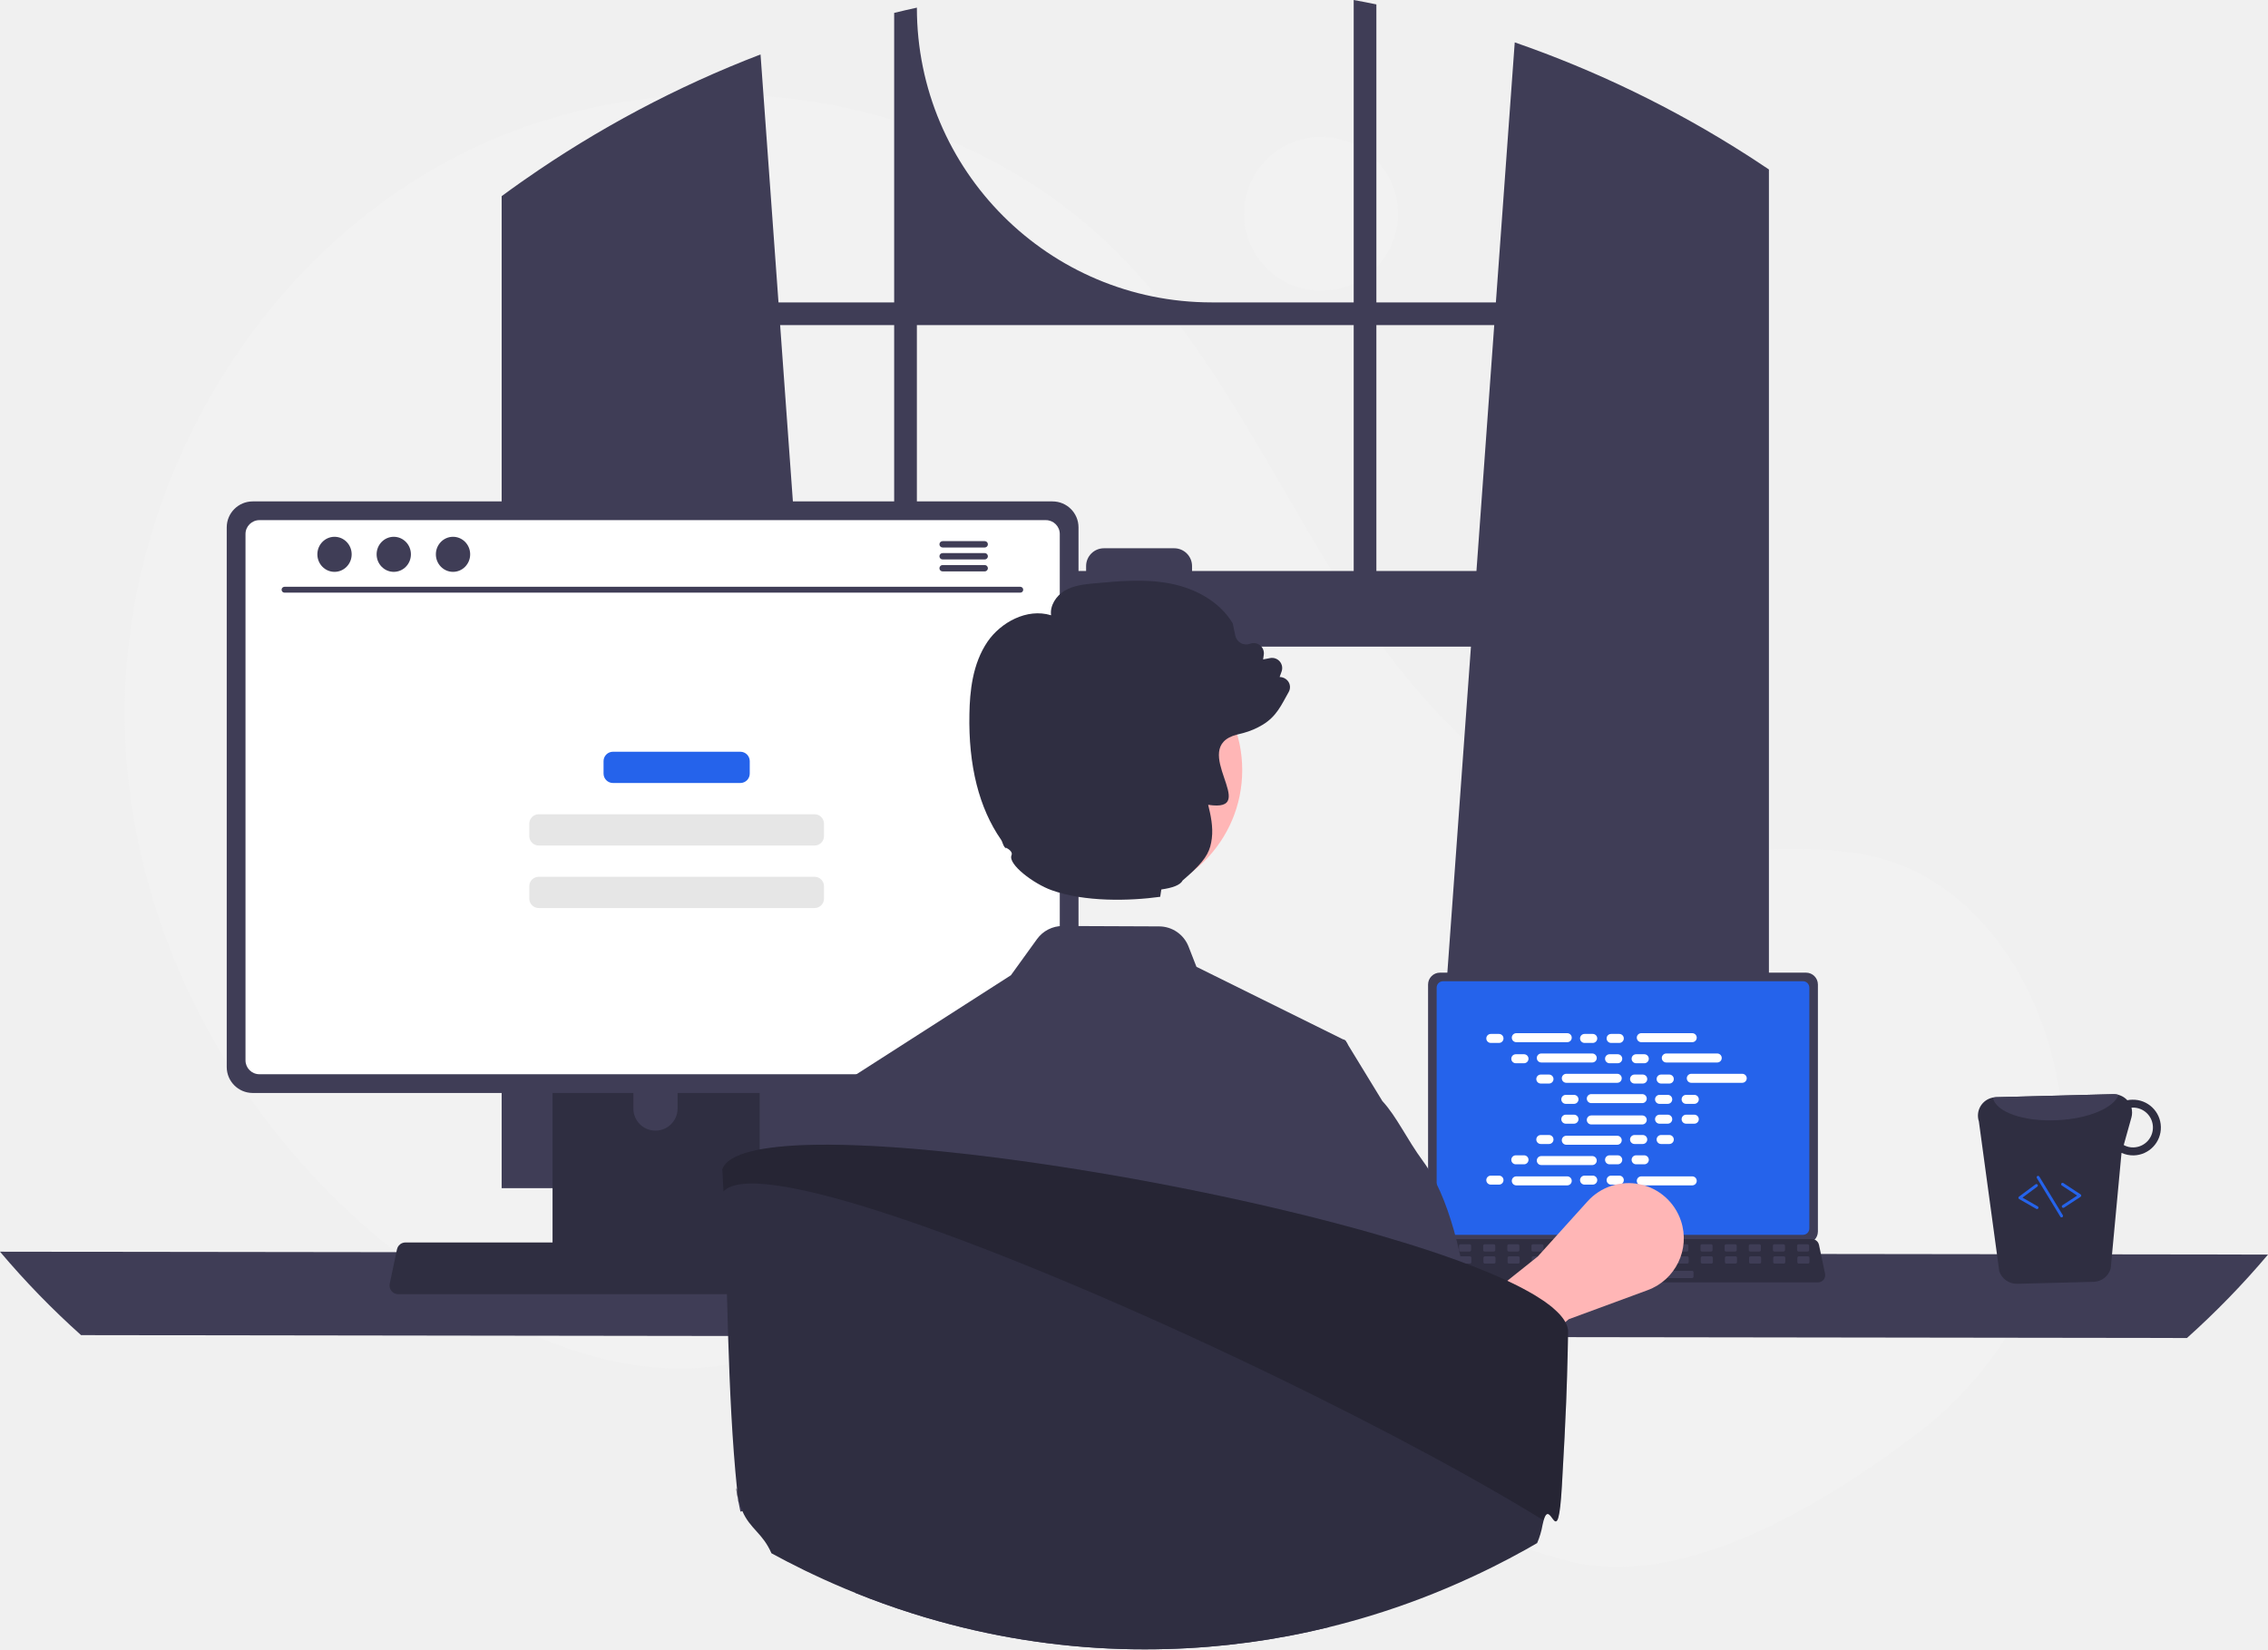
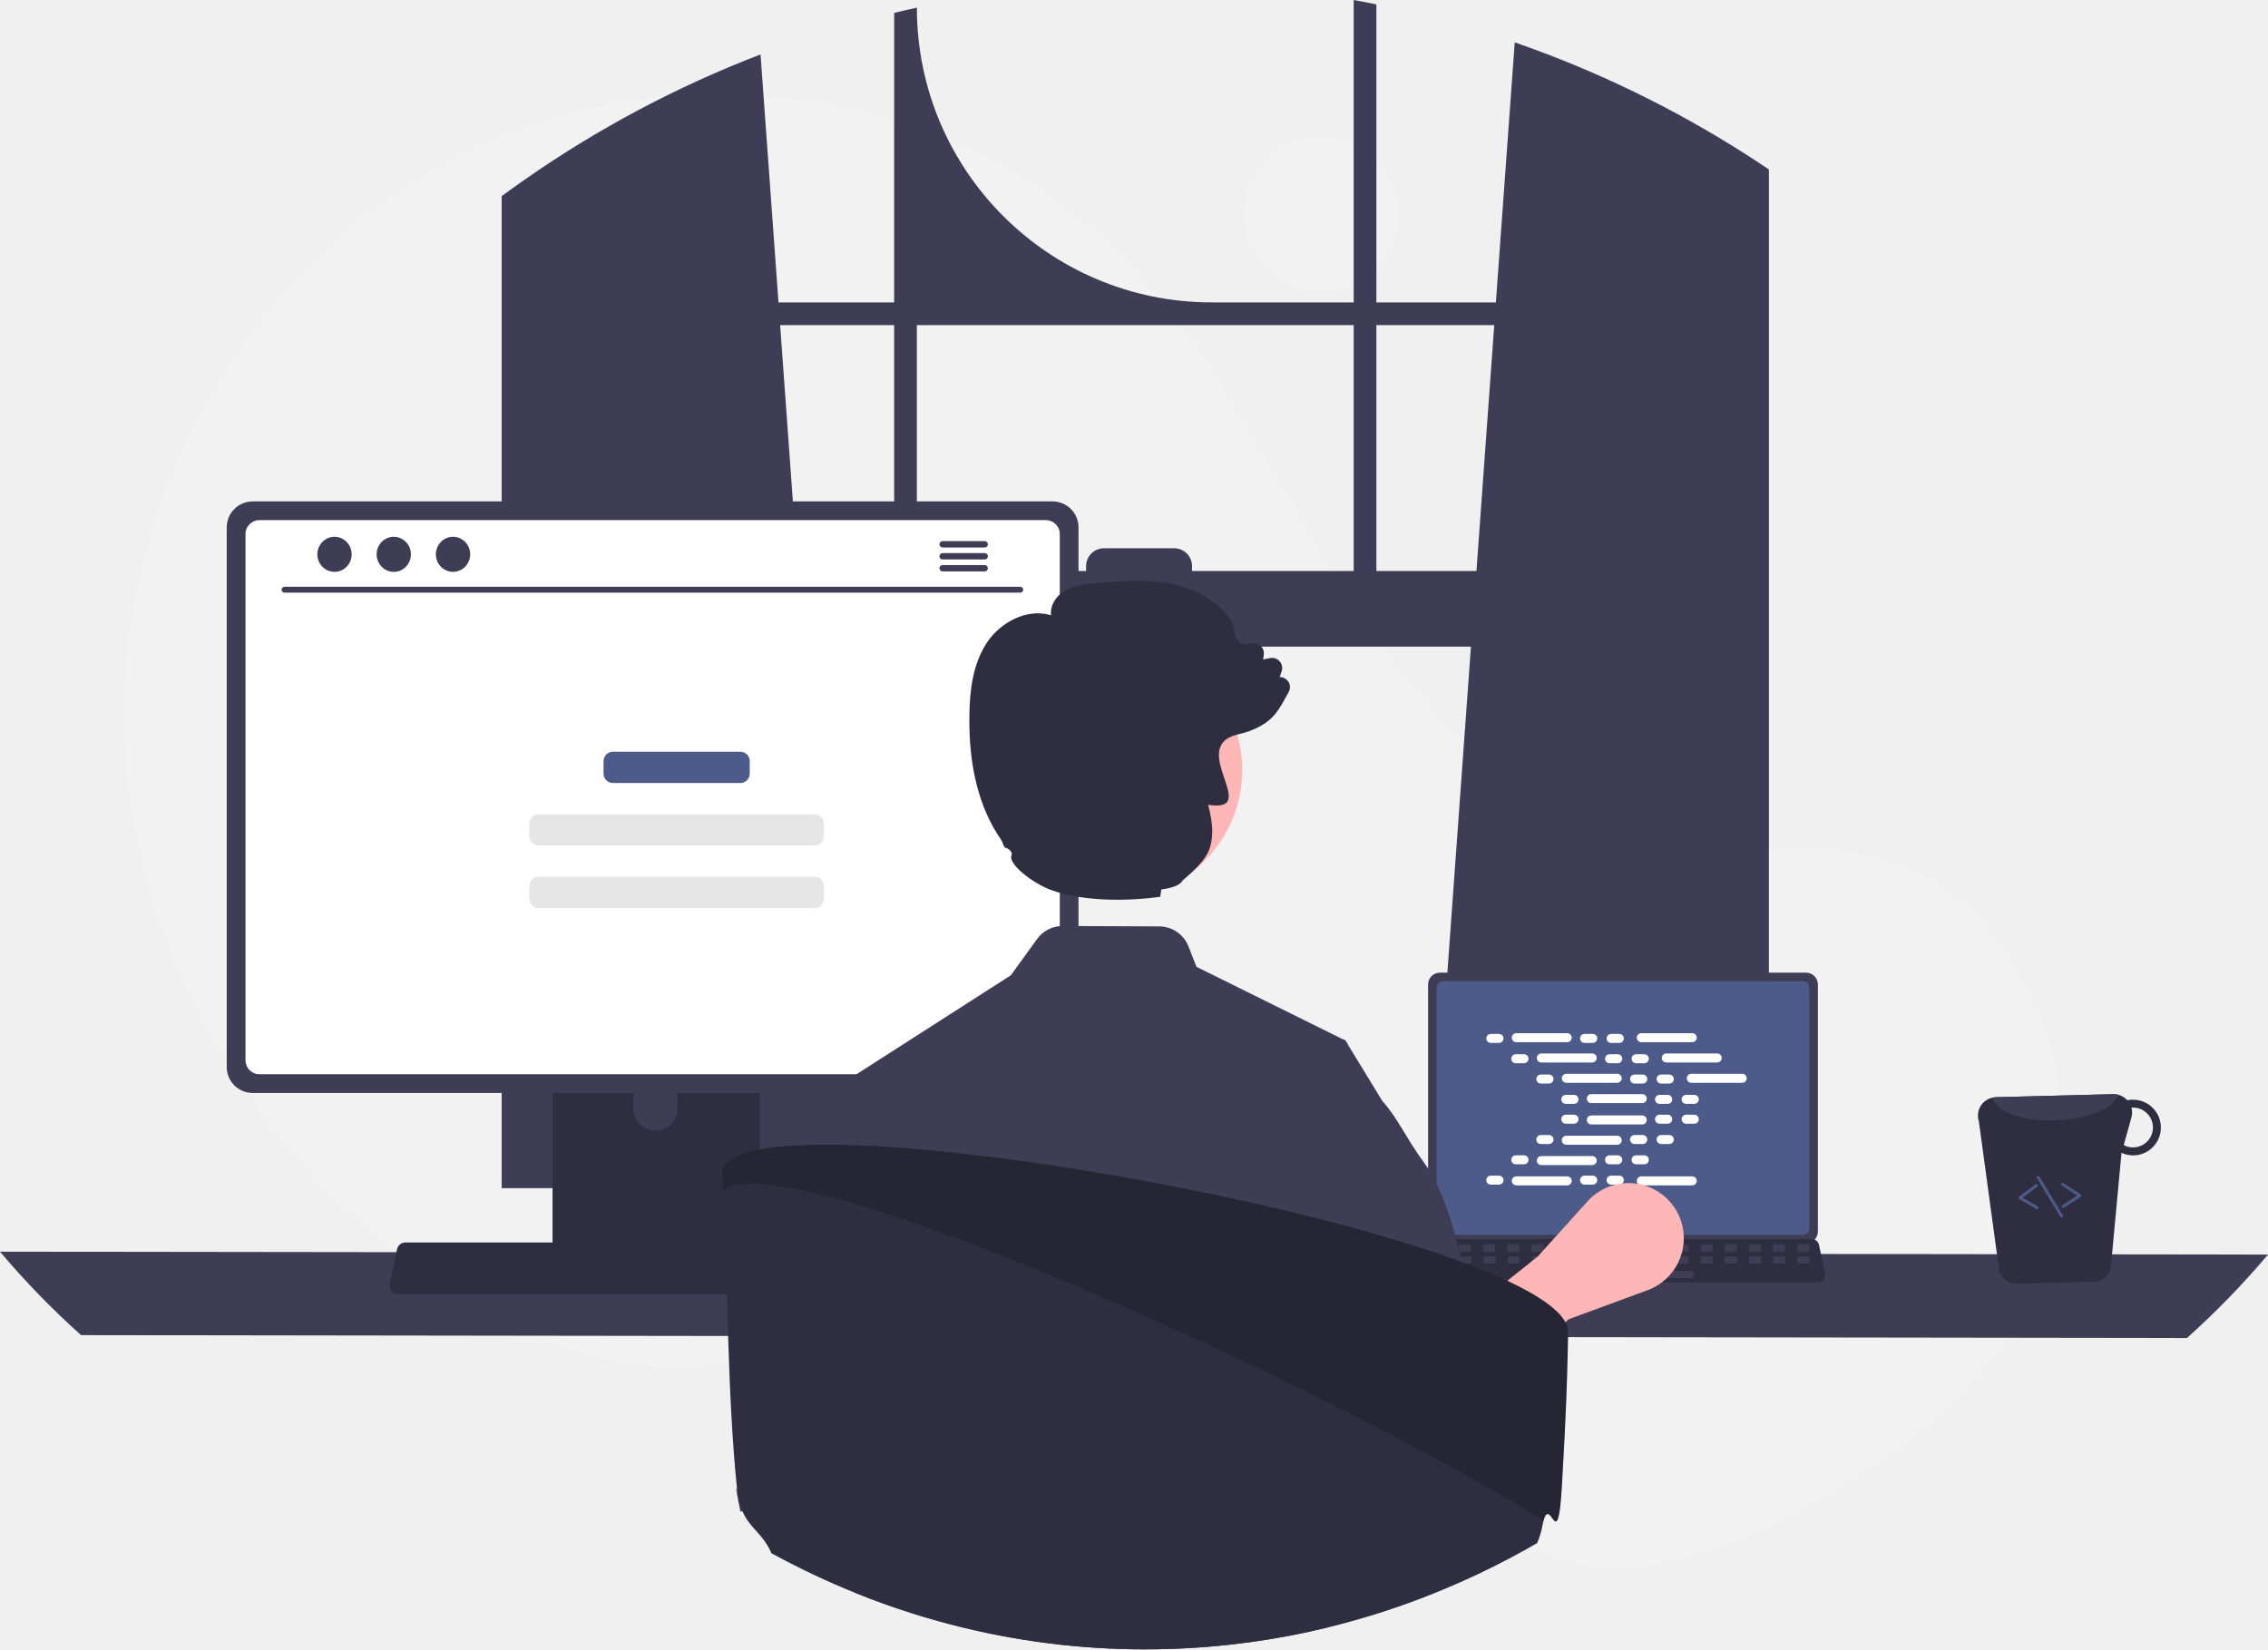
<svg xmlns="http://www.w3.org/2000/svg" data-name="Layer 1" width="786.82" height="572.258" viewBox="0 0 786.82 572.258">
  <circle cx="458.321" cy="74.182" r="26.701" fill="#f2f2f2" />
  <path d="M872.038,661.023c39.688-30.229,58.644-81.025,46.776-129.482q-.442-1.806-.934-3.604c-7.867-28.763-27.332-56.101-55.7-65.291-23.82-7.717-49.82-1.783-74.669-4.851-48.781-6.024-86.601-45.494-113.211-86.819-26.611-41.325-47.062-87.583-82.422-121.724-58.285-56.275-153.362-68.391-225.627-31.76C293.987,254.121,247.955,335.391,249.918,416.386c1.963,80.995,50.046,158.432,119.875,199.517,25.652,15.093,55.321,25.785,84.848,22.044,25.62-3.246,48.899-17.013,74.399-21.1,40.091-6.426,79.927,11.701,114.603,32.824,34.676,21.123,68.17,46.16,107.574,55.952C789.478,715.131,836.881,687.801,872.038,661.023Z" transform="translate(-206.59 -163.8711)" fill="#f2f2f2" />
  <path d="M815.016,219.191c-.87-.58-1.75-1.13-2.62-1.69a380.24,380.24,0,0,0-80.31-38.93l-6.54,90.22h-41.46v-103.39c-2.61-.54-5.24-1.05-7.87-1.53v104.92H626.946A102.27,102.27,0,0,1,524.676,166.521v-0c-2.64.57-5.26,1.18-7.88,1.83v100.44h-40.13l-6.23-86.03a380.858,380.858,0,0,0-81.94,43.53c-.44.3-.88.61-1.31.91-2.21,1.55-4.39,3.13-6.56,4.73v344.19h118.27l-2.09-28.95-11.5-158.95h231.59l-11.5,158.95-2.09,28.95h116.96v-353.45Q817.656,220.901,815.016,219.191Zm-298.22,142.78h-33.39l-6.17-85.3h39.56Zm159.42,0h-56.08v-1.69a6.18,6.18,0,0,0-6.19-6.18h-24.38a6.178,6.178,0,0,0-6.18,6.18v1.69h-58.71v-85.3h151.54Zm7.87,0v-85.3h40.89l-6.17,85.3Z" transform="translate(-206.59 -163.8711)" fill="#3f3d56" />
  <path d="M206.59,598.162a289.003,289.003,0,0,0,28.12,28.95l730.58,1a289.003,289.003,0,0,0,28.12-28.95Z" transform="translate(-206.59 -163.8711)" fill="#3f3d56" />
  <path d="M702.02,505.462v85.704a4.122,4.122,0,0,0,4.119,4.119H833.143a4.122,4.122,0,0,0,4.119-4.119v-85.704a4.124,4.124,0,0,0-4.119-4.115H706.139A4.124,4.124,0,0,0,702.02,505.462Z" transform="translate(-206.59 -163.8711)" fill="#3f3d56" />
-   <path d="M704.999,506.529V590.109a2.205,2.205,0,0,0,2.201,2.201H832.086a2.205,2.205,0,0,0,2.201-2.201V506.529a2.206,2.206,0,0,0-2.201-2.206H707.201A2.206,2.206,0,0,0,704.999,506.529Z" transform="translate(-206.59 -163.8711)" fill="#2563eb" />
+   <path d="M704.999,506.529V590.109a2.205,2.205,0,0,0,2.201,2.201H832.086a2.205,2.205,0,0,0,2.201-2.201V506.529a2.206,2.206,0,0,0-2.201-2.206H707.201A2.206,2.206,0,0,0,704.999,506.529Z" transform="translate(-206.59 -163.8711)" fill="#4d5b8a" />
  <path d="M699.364,607.881a2.47,2.47,0,0,0,1.943.93H837.299a2.502,2.502,0,0,0,2.446-3.016l-2.111-10.027a2.507,2.507,0,0,0-1.558-1.818,2.425,2.425,0,0,0-.888-.168H703.41a2.424,2.424,0,0,0-.888.168,2.507,2.507,0,0,0-1.558,1.818l-2.111,10.027A2.501,2.501,0,0,0,699.364,607.881Z" transform="translate(-206.59 -163.8711)" fill="#2f2e41" />
  <rect x="830.034" y="595.588" width="4.188" height="2.513" rx="0.488" transform="translate(1457.666 1029.819) rotate(-180)" fill="#3f3d56" />
  <rect x="821.657" y="595.588" width="4.188" height="2.513" rx="0.488" transform="translate(1440.912 1029.819) rotate(-180)" fill="#3f3d56" />
  <rect x="813.28" y="595.588" width="4.188" height="2.513" rx="0.488" transform="translate(1424.158 1029.819) rotate(-180)" fill="#3f3d56" />
  <rect x="804.903" y="595.588" width="4.188" height="2.513" rx="0.488" transform="translate(1407.404 1029.819) rotate(-180)" fill="#3f3d56" />
  <rect x="796.526" y="595.588" width="4.188" height="2.513" rx="0.488" transform="translate(1390.65 1029.819) rotate(-180)" fill="#3f3d56" />
  <rect x="788.149" y="595.588" width="4.188" height="2.513" rx="0.488" transform="translate(1373.896 1029.819) rotate(-180)" fill="#3f3d56" />
  <rect x="779.772" y="595.588" width="4.188" height="2.513" rx="0.488" transform="translate(1357.142 1029.819) rotate(-180)" fill="#3f3d56" />
  <rect x="771.395" y="595.588" width="4.188" height="2.513" rx="0.488" transform="translate(1340.388 1029.819) rotate(-180)" fill="#3f3d56" />
  <rect x="763.018" y="595.588" width="4.188" height="2.513" rx="0.488" transform="translate(1323.634 1029.819) rotate(-180)" fill="#3f3d56" />
  <rect x="754.641" y="595.588" width="4.188" height="2.513" rx="0.488" transform="translate(1306.88 1029.819) rotate(-180)" fill="#3f3d56" />
  <rect x="746.264" y="595.588" width="4.188" height="2.513" rx="0.488" transform="translate(1290.126 1029.819) rotate(-180)" fill="#3f3d56" />
  <rect x="737.887" y="595.588" width="4.188" height="2.513" rx="0.488" transform="translate(1273.372 1029.819) rotate(-180)" fill="#3f3d56" />
  <rect x="729.51" y="595.588" width="4.188" height="2.513" rx="0.488" transform="translate(1256.618 1029.819) rotate(-180)" fill="#3f3d56" />
  <rect x="721.133" y="595.588" width="4.188" height="2.513" rx="0.488" transform="translate(1239.865 1029.819) rotate(-180)" fill="#3f3d56" />
  <rect x="712.756" y="595.588" width="4.188" height="2.513" rx="0.488" transform="translate(1223.111 1029.819) rotate(-180)" fill="#3f3d56" />
  <rect x="704.379" y="595.588" width="4.188" height="2.513" rx="0.488" transform="translate(1206.357 1029.819) rotate(-180)" fill="#3f3d56" />
  <rect x="830.133" y="599.777" width="4.188" height="2.513" rx="0.488" transform="translate(1457.864 1038.196) rotate(-180)" fill="#3f3d56" />
  <rect x="821.756" y="599.777" width="4.188" height="2.513" rx="0.488" transform="translate(1441.11 1038.196) rotate(-180)" fill="#3f3d56" />
  <rect x="813.379" y="599.777" width="4.188" height="2.513" rx="0.488" transform="translate(1424.356 1038.196) rotate(-180)" fill="#3f3d56" />
  <rect x="805.002" y="599.777" width="4.188" height="2.513" rx="0.488" transform="translate(1407.602 1038.196) rotate(-180)" fill="#3f3d56" />
  <rect x="796.625" y="599.777" width="4.188" height="2.513" rx="0.488" transform="translate(1390.848 1038.196) rotate(-180)" fill="#3f3d56" />
  <rect x="788.248" y="599.777" width="4.188" height="2.513" rx="0.488" transform="translate(1374.094 1038.196) rotate(-180)" fill="#3f3d56" />
  <rect x="779.871" y="599.777" width="4.188" height="2.513" rx="0.488" transform="translate(1357.34 1038.196) rotate(-180)" fill="#3f3d56" />
  <rect x="771.494" y="599.777" width="4.188" height="2.513" rx="0.488" transform="translate(1340.586 1038.196) rotate(-180)" fill="#3f3d56" />
  <rect x="763.117" y="599.777" width="4.188" height="2.513" rx="0.488" transform="translate(1323.832 1038.196) rotate(-180)" fill="#3f3d56" />
  <rect x="754.74" y="599.777" width="4.188" height="2.513" rx="0.488" transform="translate(1307.078 1038.196) rotate(-180)" fill="#3f3d56" />
  <rect x="746.363" y="599.777" width="4.188" height="2.513" rx="0.488" transform="translate(1290.324 1038.196) rotate(-180)" fill="#3f3d56" />
  <rect x="737.986" y="599.777" width="4.188" height="2.513" rx="0.488" transform="translate(1273.57 1038.196) rotate(-180)" fill="#3f3d56" />
  <rect x="729.609" y="599.777" width="4.188" height="2.513" rx="0.488" transform="translate(1256.816 1038.196) rotate(-180)" fill="#3f3d56" />
  <rect x="721.232" y="599.777" width="4.188" height="2.513" rx="0.488" transform="translate(1240.062 1038.196) rotate(-180)" fill="#3f3d56" />
  <rect x="712.855" y="599.777" width="4.188" height="2.513" rx="0.488" transform="translate(1223.309 1038.196) rotate(-180)" fill="#3f3d56" />
  <rect x="704.478" y="599.777" width="4.188" height="2.513" rx="0.488" transform="translate(1206.555 1038.196) rotate(-180)" fill="#3f3d56" />
  <rect x="760.604" y="604.803" width="33.508" height="2.513" rx="0.488" transform="translate(1348.126 1048.248) rotate(-180)" fill="#3f3d56" />
  <rect x="515.631" y="358.737" width="5.966" height="3.122" rx="1.561" fill="#fff" />
  <rect x="548.154" y="358.737" width="5.966" height="3.122" rx="1.561" fill="#fff" />
  <rect x="557.369" y="358.737" width="5.966" height="3.122" rx="1.561" fill="#fff" />
  <rect x="524.477" y="358.477" width="20.796" height="3.122" rx="1.561" fill="#fff" />
  <rect x="567.841" y="358.477" width="20.796" height="3.122" rx="1.561" fill="#fff" />
  <rect x="524.304" y="365.784" width="5.966" height="3.122" rx="1.561" fill="#fff" />
  <rect x="556.827" y="365.784" width="5.966" height="3.122" rx="1.561" fill="#fff" />
  <rect x="566.042" y="365.784" width="5.966" height="3.122" rx="1.561" fill="#fff" />
  <rect x="533.15" y="365.523" width="20.796" height="3.122" rx="1.561" fill="#fff" />
  <rect x="576.514" y="365.523" width="20.796" height="3.122" rx="1.561" fill="#fff" />
  <rect x="532.977" y="372.83" width="5.966" height="3.122" rx="1.561" fill="#fff" />
  <rect x="565.5" y="372.83" width="5.966" height="3.122" rx="1.561" fill="#fff" />
  <rect x="574.715" y="372.83" width="5.966" height="3.122" rx="1.561" fill="#fff" />
  <rect x="541.823" y="372.57" width="20.796" height="3.122" rx="1.561" fill="#fff" />
  <rect x="585.187" y="372.57" width="20.796" height="3.122" rx="1.561" fill="#fff" />
  <rect x="541.649" y="379.877" width="5.966" height="3.122" rx="1.561" fill="#fff" />
  <rect x="574.172" y="379.877" width="5.966" height="3.122" rx="1.561" fill="#fff" />
  <rect x="583.387" y="379.877" width="5.966" height="3.122" rx="1.561" fill="#fff" />
  <rect x="550.496" y="379.617" width="20.796" height="3.122" rx="1.561" fill="#fff" />
  <rect x="548.154" y="407.898" width="5.966" height="3.122" rx="1.561" fill="#fff" />
  <rect x="557.369" y="407.898" width="5.966" height="3.122" rx="1.561" fill="#fff" />
  <rect x="567.841" y="408.158" width="20.796" height="3.122" rx="1.561" fill="#fff" />
  <rect x="515.631" y="407.898" width="5.966" height="3.122" rx="1.561" fill="#fff" />
  <rect x="524.477" y="408.158" width="20.796" height="3.122" rx="1.561" fill="#fff" />
  <rect x="524.304" y="400.851" width="5.966" height="3.122" rx="1.561" fill="#fff" />
  <rect x="556.827" y="400.851" width="5.966" height="3.122" rx="1.561" fill="#fff" />
  <rect x="566.042" y="400.851" width="5.966" height="3.122" rx="1.561" fill="#fff" />
  <rect x="533.15" y="401.111" width="20.796" height="3.122" rx="1.561" fill="#fff" />
  <rect x="532.977" y="393.804" width="5.966" height="3.122" rx="1.561" fill="#fff" />
  <rect x="565.5" y="393.804" width="5.966" height="3.122" rx="1.561" fill="#fff" />
  <rect x="574.715" y="393.804" width="5.966" height="3.122" rx="1.561" fill="#fff" />
  <rect x="541.823" y="394.064" width="20.796" height="3.122" rx="1.561" fill="#fff" />
  <rect x="541.649" y="386.758" width="5.966" height="3.122" rx="1.561" fill="#fff" />
  <rect x="574.172" y="386.758" width="5.966" height="3.122" rx="1.561" fill="#fff" />
  <rect x="583.387" y="386.758" width="5.966" height="3.122" rx="1.561" fill="#fff" />
  <rect x="550.496" y="387.018" width="20.796" height="3.122" rx="1.561" fill="#fff" />
  <path d="M711.507,654.353l-13.35-21.102,41.902-33.403,17.295-19.161a19.161,19.161,0,0,1,32.418,6.828h0a19.161,19.161,0,0,1-11.57,23.991l-27.349,10.075Z" transform="translate(-206.59 -163.8711)" fill="#ffb6b6" />
  <path d="M398.28,501.352v102.56h71.85v-102.56a3.448,3.448,0,0,0-2.43-3.3,3.175,3.175,0,0,0-1.03-.16H401.75A3.463,3.463,0,0,0,398.28,501.352Zm28.04,35.24a7.67,7.67,0,0,1,15.34,0v11.9a7.67,7.67,0,0,1-15.34,0Z" transform="translate(-206.59 -163.8711)" fill="#2f2e41" />
  <path d="M398.06,600.632v9.89a1.946,1.946,0,0,0,1.93,1.94h68.43a1.94,1.94,0,0,0,1.93-1.94v-9.89Z" transform="translate(-206.59 -163.8711)" fill="#3f3d56" />
  <path d="M285.25,346.832V534.092a9.007,9.007,0,0,0,9,9h277.5a9.007,9.007,0,0,0,9-9V346.832a9.011,9.011,0,0,0-9-8.99H294.25A9.012,9.012,0,0,0,285.25,346.832Z" transform="translate(-206.59 -163.8711)" fill="#3f3d56" />
  <path d="M291.76,349.162v182.62a4.818,4.818,0,0,0,4.81,4.81H569.44a4.818,4.818,0,0,0,4.81-4.81v-182.62a4.82,4.82,0,0,0-4.81-4.82H296.57A4.821,4.821,0,0,0,291.76,349.162Z" transform="translate(-206.59 -163.8711)" fill="#fff" />
  <path d="M342.4,611.792a2.948,2.948,0,0,0,2.32,1.11h162.34a2.987,2.987,0,0,0,2.92-3.6l-2.52-11.97a2.993,2.993,0,0,0-1.86-2.17,2.895,2.895,0,0,0-1.06-.2H347.23a2.894,2.894,0,0,0-1.06.2,2.992,2.992,0,0,0-1.86,2.17l-2.52,11.97A2.985,2.985,0,0,0,342.4,611.792Z" transform="translate(-206.59 -163.8711)" fill="#2f2e41" />
  <path d="M560.585,369.499H305.261a1.016,1.016,0,0,1,0-2.031H560.585a1.016,1.016,0,0,1,0,2.031Z" transform="translate(-206.59 -163.8711)" fill="#3f3d56" />
  <ellipse cx="116.051" cy="192.33" rx="5.95" ry="6.083" fill="#3f3d56" />
  <ellipse cx="136.607" cy="192.33" rx="5.95" ry="6.083" fill="#3f3d56" />
  <ellipse cx="157.163" cy="192.33" rx="5.95" ry="6.083" fill="#3f3d56" />
  <path d="M548.206,351.622h-14.6a1.105,1.105,0,0,0,0,2.21h14.6a1.105,1.105,0,0,0,0-2.21Z" transform="translate(-206.59 -163.8711)" fill="#3f3d56" />
  <path d="M548.206,355.772h-14.6a1.105,1.105,0,0,0,0,2.21h14.6a1.105,1.105,0,0,0,0-2.21Z" transform="translate(-206.59 -163.8711)" fill="#3f3d56" />
  <path d="M548.206,359.922h-14.6a1.105,1.105,0,0,0,0,2.21h14.6a1.105,1.105,0,0,0,0-2.21Z" transform="translate(-206.59 -163.8711)" fill="#3f3d56" />
  <path d="M900.186,604.972a6.416,6.416,0,0,0,6.183,4.331l26.492-.682a6.329,6.329,0,0,0,5.981-4.657l3.749-40.087a9.794,9.794,0,0,0,4.238.871,9.661,9.661,0,1,0-.485-19.317,8.184,8.184,0,0,0-1.736.181,6.548,6.548,0,0,0-4.874-2.103l-40.751,1.052a5.853,5.853,0,0,0-1.005.125,6.365,6.365,0,0,0-4.873,8.265Zm43.173-43.817,2.668-9.553a6.506,6.506,0,0,0,.02-3.375c.129-0.0.244-.062.373-.062a6.91,6.91,0,0,1,.324,13.817A6.505,6.505,0,0,1,943.359,561.156Z" transform="translate(-206.59 -163.8711)" fill="#2f2e41" />
  <path d="M897.978,544.686c.868,4.964,10.629,8.454,22.366,7.847,10.793-.497,19.617-4.287,21.234-8.778a6.025,6.025,0,0,0-1.844-.246l-40.751,1.052A5.853,5.853,0,0,0,897.978,544.686Z" transform="translate(-206.59 -163.8711)" fill="#3f3d56" />
-   <path d="M922.494,582.944a.497.497,0,0,0,.151-.066l5.753-3.766a.499.499,0,0,0,0-.836l-5.98-3.917a.5.5,0,1,0-.548.836l5.341,3.498-5.114,3.348a.5.5,0,0,0,.396.903Z" transform="translate(-206.59 -163.8711)" fill="#2563eb" />
-   <path d="M913.408,583.363a.5.5,0,0,0,.126-.918l-5.303-3.04,5.126-3.807a.5.5,0,1,0-.596-.802l-5.739,4.263a.5.5,0,0,0,.049.835l5.965,3.42A.5.5,0,0,0,913.408,583.363Z" transform="translate(-206.59 -163.8711)" fill="#2563eb" />
-   <path d="M921.922,586.244a.482.482,0,0,0,.137-.058.5.5,0,0,0,.168-.687l-8.155-13.408a.5.5,0,0,0-.854.521l8.155,13.408A.5.5,0,0,0,921.922,586.244Z" transform="translate(-206.59 -163.8711)" fill="#2563eb" />
-   <rect x="209.385" y="260.827" width="50.719" height="10.846" rx="3.264" fill="#2563eb" />
+   <path d="M922.494,582.944a.497.497,0,0,0,.151-.066l5.753-3.766a.499.499,0,0,0,0-.836l-5.98-3.917a.5.5,0,1,0-.548.836l5.341,3.498-5.114,3.348a.5.5,0,0,0,.396.903Z" transform="translate(-206.59 -163.8711)" fill="#4d5b8a" />
+   <path d="M913.408,583.363a.5.5,0,0,0,.126-.918l-5.303-3.04,5.126-3.807a.5.5,0,1,0-.596-.802l-5.739,4.263a.5.5,0,0,0,.049.835l5.965,3.42A.5.5,0,0,0,913.408,583.363Z" transform="translate(-206.59 -163.8711)" fill="#4d5b8a" />
+   <path d="M921.922,586.244a.482.482,0,0,0,.137-.058.5.5,0,0,0,.168-.687l-8.155-13.408a.5.5,0,0,0-.854.521l8.155,13.408A.5.5,0,0,0,921.922,586.244Z" transform="translate(-206.59 -163.8711)" fill="#4d5b8a" />
+   <rect x="209.385" y="260.827" width="50.719" height="10.846" rx="3.264" fill="#4d5b8a" />
  <rect x="183.626" y="282.519" width="102.236" height="10.846" rx="3.264" fill="#e6e6e6" />
  <rect x="183.626" y="304.21" width="102.236" height="10.846" rx="3.264" fill="#e6e6e6" />
  <path d="M497.301,540.717l.217.684.011.023,6.525,19.838,7.506,22.861,14.123,42.961.137,6.673v.023l1.049,53.684-2.909,7.278,3.274,11.932s-1.506-18.037-9.582-7.679c-4.574,5.886-9.925,11.91-14.317,17.556q9.6,3.884,19.507,7.027c1.426.456,2.863.89,4.301,1.323q.462.137.924.274a266.863,266.863,0,0,0,67.351,10.826c1.186.034,2.35.057,3.479.08.399.011.787.023,1.175.023,1.278.011,2.544.023,3.822.023q3.867,0,7.7-.114a266.853,266.853,0,0,0,56.091-7.586c-.125-7.586-.468-16.45-.958-25.918-.228-4.643-5.35-9.674-5.658-14.533-.217-3.65,4.381-7.084,4.141-10.792-1.551-22.827-3.491-14.064-4.928-30.229q-.222-2.379-.411-4.552c-.924-10.381-1.563-16.872-1.563-16.872l6.137-38.683,9.639-60.734-.742-1.221-.833-.411-50.844-25.165-2.761-7.073a10.979,10.979,0,0,0-10.141-6.947l-33.493-.137a10.931,10.931,0,0,0-8.909,4.529l-9.069,12.56Z" transform="translate(-206.59 -163.8711)" fill="#3f3d56" />
  <path d="M533.407,617.525,525.82,633.758l-5.179,11.088-8.909,46.646-4.46,4.734L503.45,679.467l-39.998,8.881c-1.312-7.29-.351.247-1.161-7.75.228-.228.468-.456.707-.685.639-.593,1.175-1.152,1.164-1.688-.456-27.584.913-74.526,12.343-102.966a60.053,60.053,0,0,1,7.027-13.107c.228-.308.445-.616.662-.924,5.27-7.381,8.601-14.647,13.324-19.815v-.011a.53.53,0,0,0,.08-.08.157.157,0,0,0,.046-.034l32.443-17.203,1.392,39.105.992,28.109Z" transform="translate(-206.59 -163.8711)" fill="#3f3d56" />
  <path d="M650.391,622.135l9.476,20.275,3.307,7.061,8.907,46.642,4.446,4.723,3.83-16.755,1.8-.369,32.459-6.722,9.461,30.046a17.984,17.984,0,0,0-3.261-22.506c-.646-.585-1.184-1.154-1.169-1.692.538-32.443-1.446-91.684-19.367-116.066-5.692-7.738-9.107-15.445-14.076-20.829-.015-.015-.015-.031-.031-.031L674.081,526.114l-.738-1.215-.831-.415Z" transform="translate(-206.59 -163.8711)" fill="#3f3d56" />
  <circle id="a657ec4b-47ce-4d2a-9c58-81a811696ca9" data-name="Ellipse 5" cx="386.397" cy="267.201" r="44.558" fill="#ffb6b6" />
  <path d="M653.212,399.948a3.759,3.759,0,0,0-2.69-1.19l.67-1.86a3.528,3.528,0,0,0-3.96-4.7l-2.44.47.23-1.63a3.534,3.534,0,0,0-4.73-3.82,3.766,3.766,0,0,1-3.24-.23,3.846,3.846,0,0,1-1.92-2.61l-.85-4.1-.09-.22c-4.14-6.9-12.1-11.92-21.84-13.76-8.67-1.65-17.56-.81-26.13-.02-3.4.32-7.24.68-10.44,2.64-2.72,1.68-5.02,5.04-4.55,8.43-8.45-2.59-17.51,2.58-22,9.1-5.32,7.76-6.19,17.48-6.33,25.08-.38,17.98,3.33,32.69,11,43.73.56.8.7,2.47,1.81,3.03l-.23-.37c1.24.62,2.5,1.62,2.03,2.69-1.35,3.08,7.62,9.89,13.94,12.14,11.53,4.11,26.86,3.76,37.64,2.28l.38-2.55c3.89-.53,6.63-1.54,7.4-3.12,1.36-1.16,2.52-2.2,3.53-3.16l.01-.01c.02-.02.06-.05.08-.07,4.87-4.67,6-7.33,6.51-11.38.49-3.97-.38-8-1.27-11.63,18.74,2.9-7.38-19.96,10.08-24.38a5.434,5.434,0,0,1,.61-.15c.51-.12,1.02-.24,1.51-.38a26.448,26.448,0,0,0,6.72-2.87c4.88-2.97,6.49-6.91,9.01-11.35A3.427,3.427,0,0,0,653.212,399.948Z" transform="translate(-206.59 -163.8711)" fill="#2f2e41" />
  <path d="M750.582,625.308c-.01,1.75-.03,4.2-.11,7.23q-.015.63-.03,1.29c-.13,5.57-.26,10.24-.47,15.43-.01.36-.02.71-.04,1.07-.28,7.24-.72,15.67-1.48,29.02-1.41,24.66-3.87,3.39-6.34,12.04-.12.43-.25.94-.37,1.54a27.916,27.916,0,0,1-1.88,6.33c-1.31.78-2.66,1.53-3.99,2.28-3.79,2.11-7.64,4.14-11.52,6.07-2.18,1.08-4.37,2.14-6.57,3.16-.35.16-.69.32-1.03.47a270.887,270.887,0,0,1-34.75,13.26c-2.32.7-4.63,1.38-6.97,2.01-2.44.68-4.88,1.32-7.35,1.92a266.893,266.893,0,0,1-56.09,7.59c-2.55.08-5.12.11-7.7.11-1.28,0-2.54-.01-3.82-.02-.39,0-.78-.01-1.17-.02-1.13-.03-2.3-.05-3.48-.08a266.663,266.663,0,0,1-67.35-10.83l-.93-.27c-1.44-.44-2.87-.87-4.3-1.33q-9.9-3.135-19.51-7.02-7.335-2.955-14.5-6.34a.339.339,0,0,1-.12-.06c-1-.46-2.01-.94-3.01-1.43-.13-.07-.27-.14-.41-.21q-5.595-2.73-11.07-5.72c-3.07-7.05-7.39-8.4-10.07-14.6a25.874,25.874,0,0,1-1.68-5.74c0-.02-.01-.04-.01-.07.28,3.72-1.19-6.6-.01-.04-.01-.12-.02-.25-.03-.4-.03-.36-.07-.8-.13-1.35-3.43-33.49-3.21-71.79-4.7-103.35q-.15-3.06-.31-5.86c-.03-.62-.07-1.23-.11-1.83.07-.18.15-.37.24-.55a1.002,1.002,0,0,1,.07-.15,1.623,1.623,0,0,1,.1-.18c.02-.03.05-.07.07-.1a.917.917,0,0,1,.05-.1c.09-.14.19-.29.3-.43.05-.06.09-.11.14-.16a.808.808,0,0,1,.12-.14.637.637,0,0,1,.11-.13c.04-.04.08-.09.13-.14a.302.302,0,0,1,.08-.08,2.033,2.033,0,0,1,.26-.25,9.624,9.624,0,0,1,1.14-.9c.14-.09.29-.18.43-.28a19.135,19.135,0,0,1,3.17-1.52c.38-.14.76-.27,1.17-.41.15-.04.29-.09.44-.14.22-.07.44-.14.67-.19,1.14-.34,2.37-.63,3.7-.9.16-.03.33-.06.5-.1.24-.05.49-.09.74-.13.34-.06.69-.12,1.04-.18,2.97-.47,6.34-.82,10.06-1.05q.525-.03,1.05-.06c.41-.02.82-.04,1.24-.06.35-.02.71-.03,1.07-.04.35-.02.71-.03,1.08-.04,1.01-.03,2.05-.06,3.11-.08,3.02-.06,6.2-.04,9.54.03,1.55.04,3.13.08,4.75.15.11,0,.21.01.31.01,1.41.05,2.83.11,4.29.19,1.02.05,2.05.1,3.08.16.97.06,1.95.12,2.94.19.77.04,1.54.1,2.32.15.66.05,1.32.1,1.98.14l.9.06c.49.04.98.07,1.48.12,1.1.09,2.2.18,3.32.27,1.11.1,2.24.2,3.37.3s2.27.21,3.41.32c.12.01.23.02.34.03,1.04.11,2.08.21,3.13.32.24.02.49.04.73.07,1.001.101,2.022.218,3.032.326.31.033.618.066.929.1.791.086,1.572.161,2.368.254,1.05.12,2.12.23,3.16.37.81.09,1.62.18,2.43.28,1.27.15,2.56.31,3.85.48.49.06.98.12,1.47.19,3.68.46,7.4.97,11.18,1.5,5.73.81,11.55,1.69,17.41,2.64q8.805,1.425,17.71,3.01c1.5.27,3,.54,4.51.82q1.02.195,2.04.39c1.16.21,2.32.43,3.48.65,1.16.22,2.32.44,3.48.67,1.38.27,2.77.54,4.15.81,9.09,1.8,18.13,3.72,26.95,5.73,1.45.33,2.9.67,4.34,1q4.32,1.005,8.56,2.04c.78.18,1.55.37,2.32.56,1.92.48,3.84.96,5.73,1.45l.33.09c1.39.34,2.75.69,4.11,1.05q4.815,1.26,9.47,2.55,3.09.855,6.11,1.73c3.01.87,5.96,1.75,8.83,2.64.71.22,1.42.44,2.12.65,2.1.65,4.17,1.31,6.18,1.97,1.6.52,3.16,1.05,4.7,1.58q2.31.795,4.53,1.59c.95.34,1.89.7,2.83,1.04,1.35.5,2.68,1,3.98,1.5.4.15.79.31,1.18.46.25.11.49.2.73.3.47.19.95.37,1.41.56.47.18.93.37,1.39.57.45.18.91.37,1.35.56.45.18.89.37,1.33.57.37.15.73.31,1.08.47.71.31,1.42.62,2.11.94.34.16.68.31,1.02.47l.78.36c.11.06.22.11.33.16.25.12.51.25.76.37.58.27,1.15.56,1.71.83.75.38,1.48.76,2.18,1.13.71.38,1.4.76,2.06,1.13.11.06.21.12.32.18.15.08.3.17.45.25.51.29,1,.59,1.49.88.96.59,1.87,1.17,2.72,1.75.19.13.37.26.56.38.63.45,1.23.89,1.79,1.34,0,.01,0,.01.01.01.19.14.37.29.55.43.15.14.31.26.46.4.52.45,1,.88,1.44,1.32a5.667,5.667,0,0,1,.42.43,1.208,1.208,0,0,1,.16.16c.2.2.38.4.55.6a.553.553,0,0,1,.07.09c.24.28.46.56.67.84.1.14.21.28.3.42.12.17.24.35.34.52.09.14.17.29.25.43a7.257,7.257,0,0,1,.54,1.13,5.241,5.241,0,0,1,.27.82A5.844,5.844,0,0,1,750.582,625.308Z" transform="translate(-206.59 -163.8711)" fill="#2f2e41" />
  <path d="M750.582,625.308c-.01,1.75-.03,4.2-.11,7.23-.01.42-.03.85-.04,1.29-.1,4.25-.25,9.5-.46,15.43-.01.36-.02.71-.04,1.07-.28,7.24-.72,15.67-1.48,29.02-1.41,24.66-3.87,3.39-6.34,12.04-6.86-4.22-14.38-8.64-22.42-13.18q-2.175-1.23-4.39-2.47c-16.08-8.97-34.04-18.37-52.79-27.68-.74-.37-1.49-.74-2.23-1.1-42.95-21.23-89.83-41.88-127.81-55.66-7.33-2.66-14.33-5.06-20.91-7.17-13.86-4.43-25.84-7.53-35.06-8.87-9.6-1.4-16.23-.9-18.91,1.99q-.15-3.06-.31-5.86-.06-.93-.12-1.83c.062-.165.142-.322.22-.48.011-.023.019-.047.03-.07a1.002,1.002,0,0,1,.07-.15,1.623,1.623,0,0,1,.1-.18,1.06,1.06,0,0,1,.12-.2c.09-.14.19-.29.3-.43a3.483,3.483,0,0,1,.26-.3.637.637,0,0,1,.11-.13c.04-.04.08-.09.13-.14a.302.302,0,0,1,.08-.08,2.033,2.033,0,0,1,.26-.25,9.624,9.624,0,0,1,1.14-.9c.14-.09.29-.18.43-.28a19.135,19.135,0,0,1,3.17-1.52c.38-.14.76-.27,1.17-.41.15-.04.29-.09.44-.14.22-.07.44-.14.67-.19,1.14-.34,2.37-.63,3.7-.9.4-.08.82-.16,1.24-.23.34-.06.69-.12,1.04-.18,2.97-.47,6.34-.82,10.06-1.05q.525-.03,1.05-.06c.41-.02.82-.04,1.24-.06.35-.02.71-.03,1.07-.04.35-.02.71-.03,1.08-.04,1.01-.03,2.05-.06,3.11-.08,3.02-.05,6.2-.03,9.54.04,1.55.03,3.13.08,4.75.15.1,0,.21.01.31.01,1.41.04,2.84.11,4.29.18,1.02.05,2.05.1,3.08.16.97.06,1.95.12,2.94.19.77.04,1.54.1,2.32.15.66.05,1.32.1,1.98.14.79.06,1.58.12,2.38.18,1.1.09,2.2.18,3.32.27,1.11.1,2.24.2,3.37.3s2.27.21,3.41.32c.12.01.23.02.34.03,1.04.11,2.08.21,3.13.32q8.73.885,17.97,2.07,5.52.705,11.18,1.51c5.73.81,11.55,1.69,17.41,2.63q8.805,1.425,17.71,3.01c1.5.27,3,.54,4.51.82q2.76.51,5.52,1.04c1.16.22,2.32.44,3.48.67,1.38.27,2.77.54,4.15.81,9.09,1.8,18.13,3.72,26.95,5.73,1.45.33,2.9.67,4.34,1q4.32,1.005,8.56,2.04c.78.19,1.55.38,2.32.57q2.895.72,5.73,1.44v.01c.11.02.22.05.33.08,1.38.35,2.75.7,4.11,1.06q4.815,1.26,9.47,2.54c2.06.58,4.1,1.15,6.11,1.73,3.01.88,5.96,1.76,8.83,2.64.71.22,1.42.44,2.12.65q3.15.99,6.18,1.97c1.6.52,3.16,1.05,4.7,1.58q2.31.795,4.53,1.59c.96.34,1.9.69,2.83,1.03,1.36.5,2.68,1,3.98,1.51.4.15.79.31,1.18.46.73.28,1.44.57,2.14.86.47.18.93.37,1.39.57.45.18.91.37,1.35.56.45.18.89.37,1.33.57.37.15.73.31,1.08.47.71.31,1.42.62,2.11.94.34.16.68.31,1.02.47l.78.36c.11.06.22.11.33.16.85.4,1.67.8,2.47,1.2.75.38,1.48.76,2.18,1.13.83.44,1.62.87,2.38,1.31.15.08.3.17.45.25.51.29,1,.59,1.49.88.96.59,1.87,1.17,2.72,1.75.84.58,1.62,1.15,2.35,1.72,0,.01,0,.01.01.01.35.28.69.56,1.01.83.52.45,1,.88,1.44,1.32a5.667,5.667,0,0,1,.42.43,1.208,1.208,0,0,1,.16.16c.21.23.42.46.62.69.24.28.46.56.67.84.1.14.21.28.3.42.12.17.24.35.34.52.09.14.17.29.25.43a7.257,7.257,0,0,1,.54,1.13,6.053,6.053,0,0,1,.27.82A5.844,5.844,0,0,1,750.582,625.308Z" transform="translate(-206.59 -163.8711)" opacity="0.2" />
</svg>
